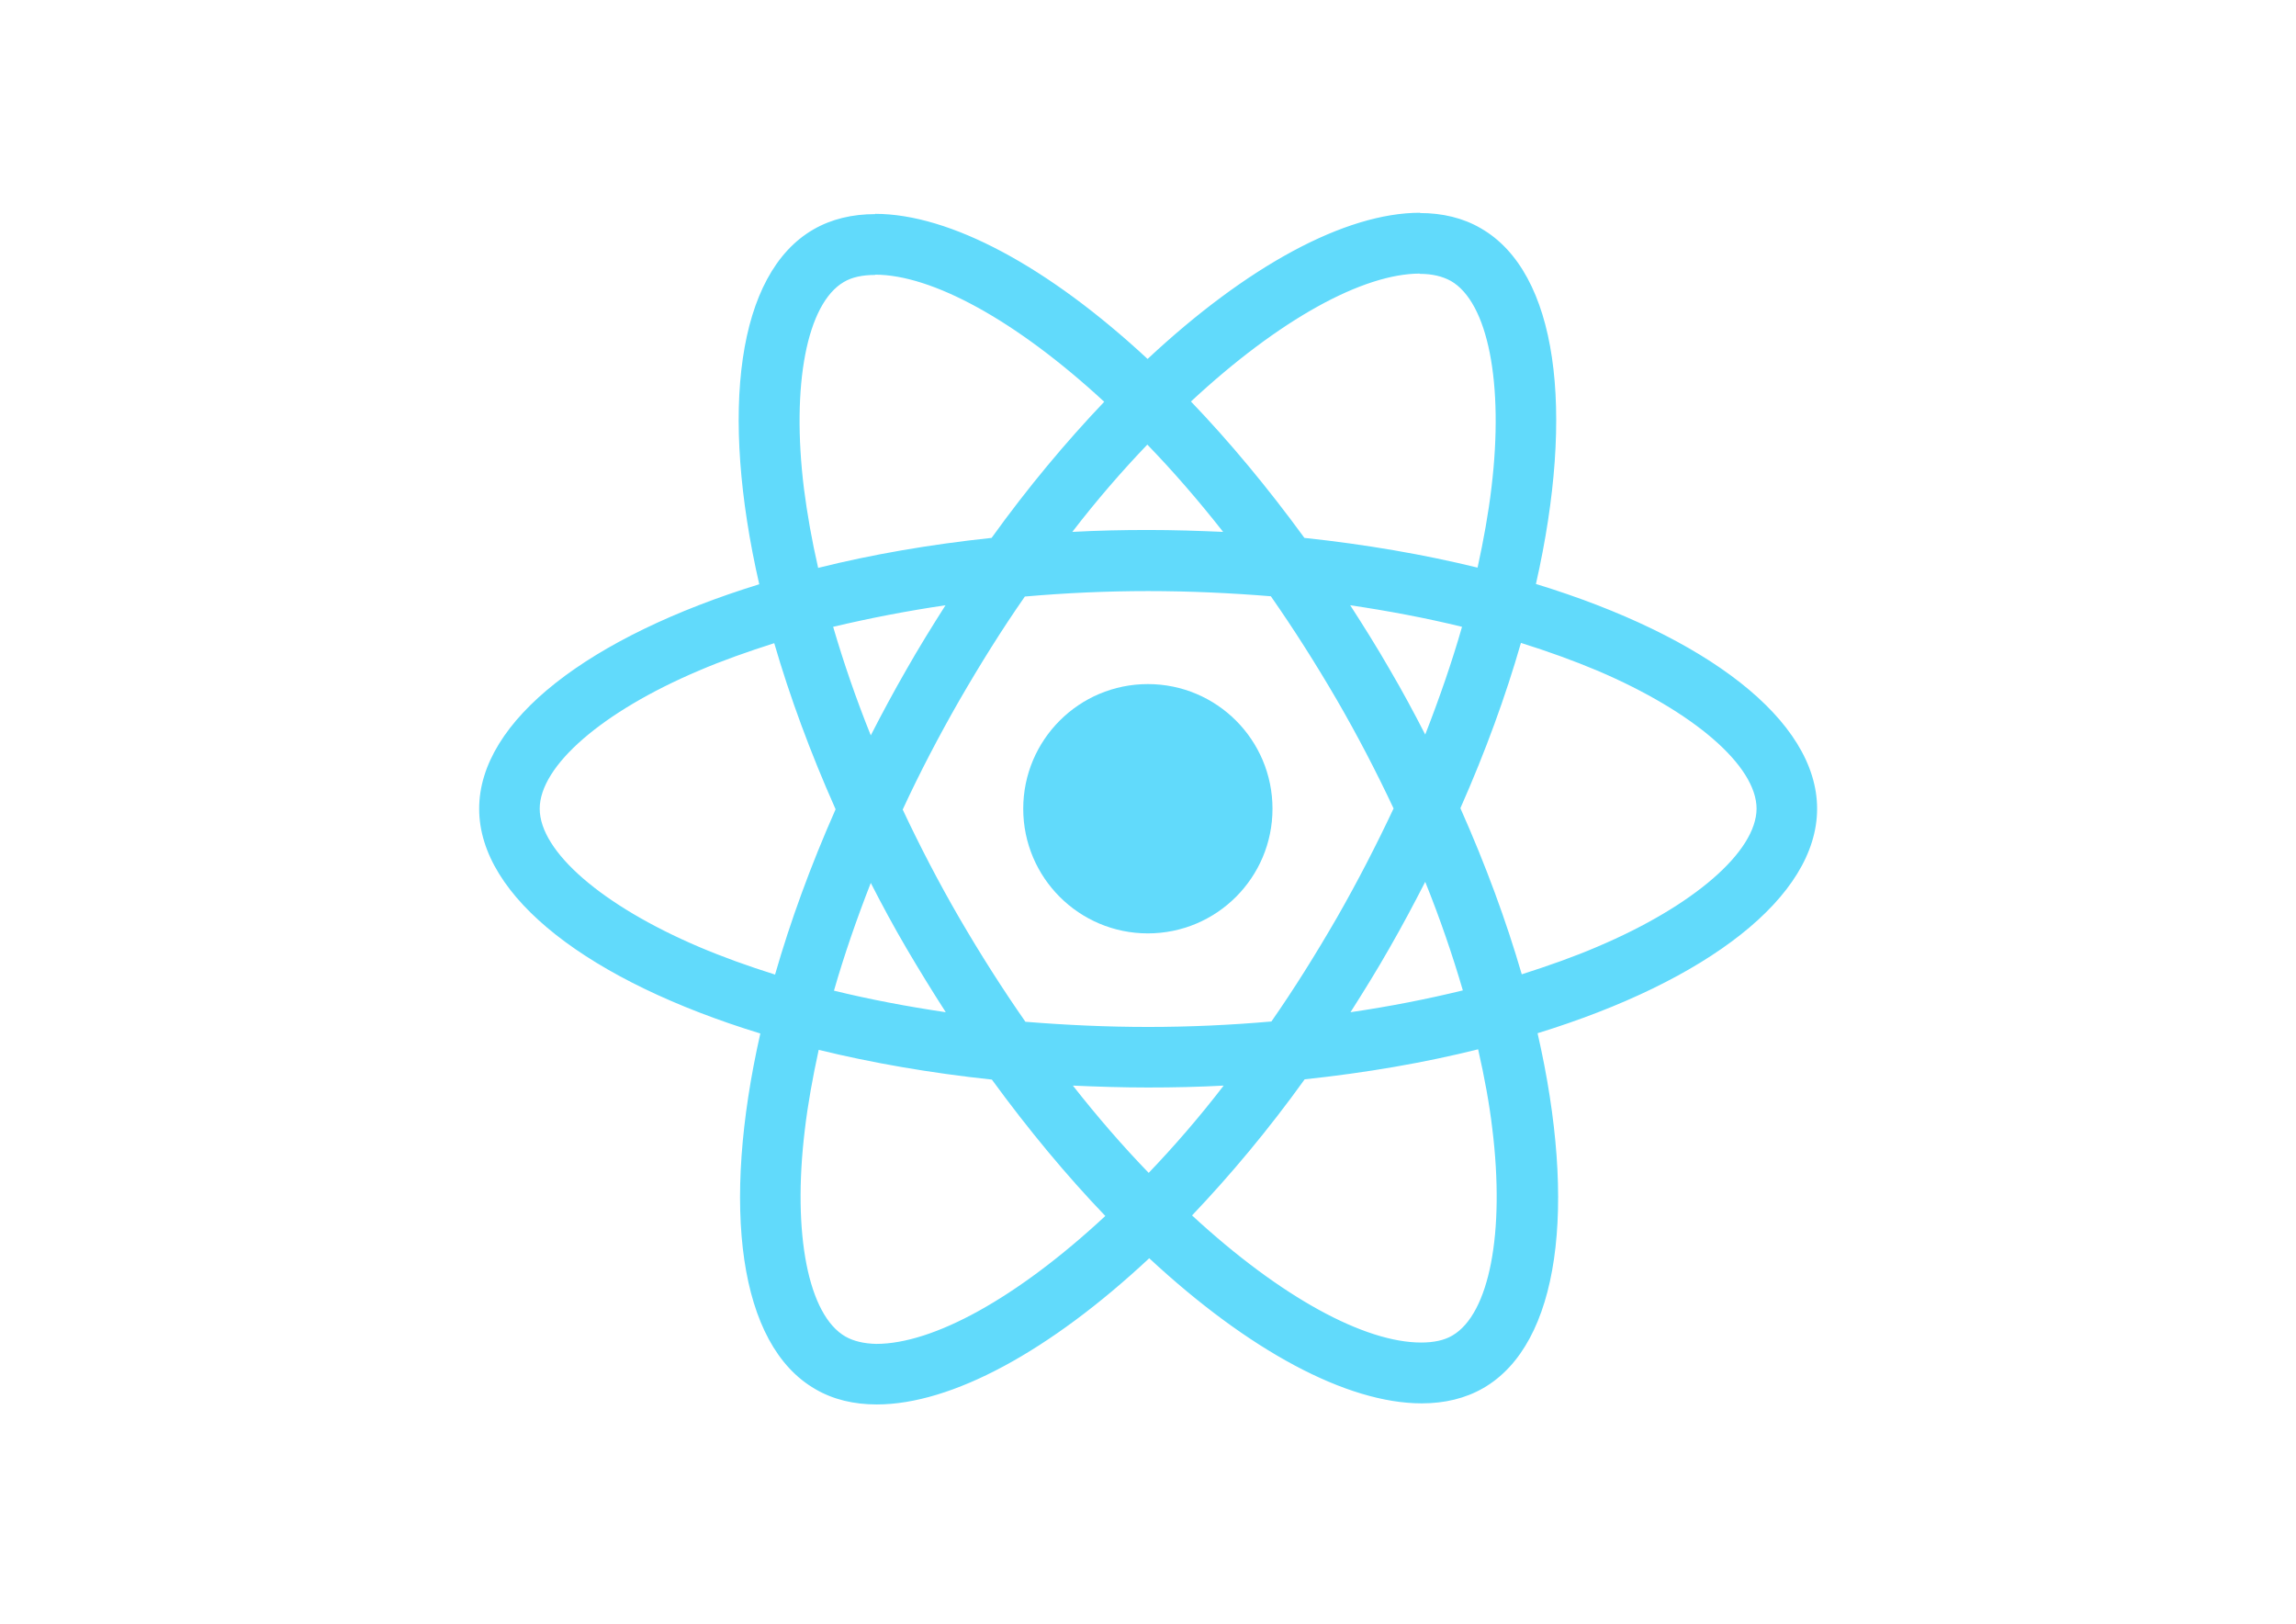
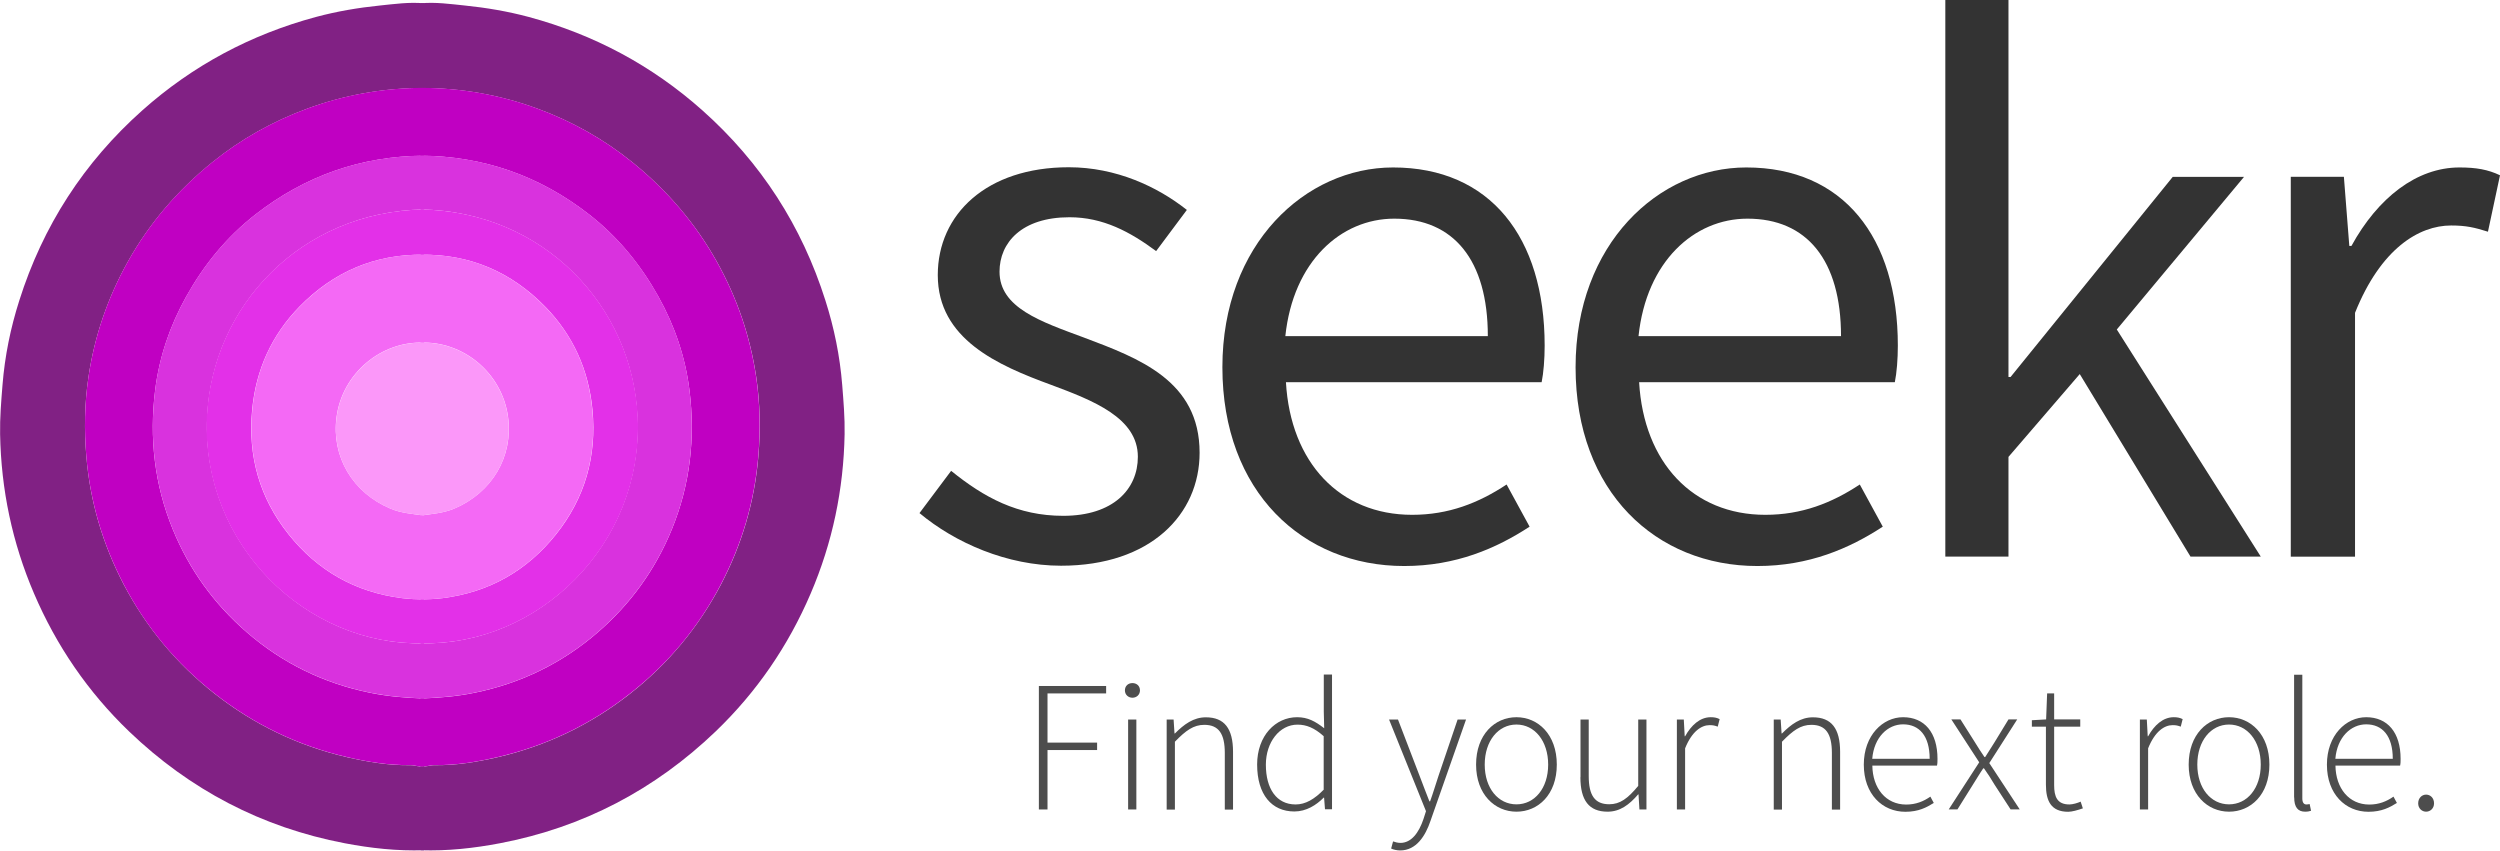
- <svg xmlns="http://www.w3.org/2000/svg" viewBox="0 0 841.9 595.3">
-   <g fill="#61DAFB">
-     <path d="M666.3 296.5c0-32.5-40.7-63.3-103.1-82.4 14.4-63.6 8-114.2-20.2-130.4-6.5-3.8-14.1-5.6-22.4-5.6v22.3c4.6 0 8.3.9 11.4 2.6 13.6 7.8 19.5 37.5 14.9 75.7-1.1 9.4-2.9 19.3-5.1 29.4-19.6-4.8-41-8.5-63.5-10.9-13.5-18.5-27.5-35.3-41.6-50 32.6-30.3 63.2-46.9 84-46.9V78c-27.5 0-63.5 19.6-99.9 53.6-36.4-33.8-72.4-53.2-99.9-53.2v22.3c20.7 0 51.4 16.5 84 46.6-14 14.7-28 31.4-41.3 49.9-22.6 2.4-44 6.1-63.6 11-2.3-10-4-19.7-5.2-29-4.7-38.2 1.1-67.9 14.6-75.8 3-1.8 6.9-2.6 11.5-2.6V78.5c-8.4 0-16 1.8-22.6 5.6-28.1 16.2-34.4 66.7-19.9 130.1-62.2 19.2-102.7 49.9-102.7 82.3 0 32.5 40.7 63.3 103.1 82.4-14.4 63.6-8 114.2 20.2 130.4 6.5 3.8 14.1 5.6 22.5 5.6 27.5 0 63.5-19.6 99.9-53.6 36.4 33.8 72.4 53.2 99.9 53.2 8.4 0 16-1.8 22.6-5.6 28.1-16.2 34.4-66.7 19.9-130.1 62-19.1 102.5-49.9 102.5-82.3zm-130.2-66.7c-3.7 12.9-8.3 26.2-13.5 39.5-4.1-8-8.4-16-13.1-24-4.6-8-9.5-15.8-14.4-23.4 14.2 2.1 27.9 4.7 41 7.9zm-45.8 106.5c-7.8 13.5-15.8 26.3-24.1 38.2-14.9 1.3-30 2-45.2 2-15.1 0-30.2-.7-45-1.9-8.3-11.9-16.4-24.6-24.2-38-7.6-13.1-14.5-26.4-20.8-39.8 6.2-13.4 13.2-26.8 20.7-39.9 7.8-13.5 15.8-26.3 24.1-38.2 14.9-1.3 30-2 45.2-2 15.1 0 30.2.7 45 1.9 8.3 11.9 16.4 24.6 24.2 38 7.6 13.1 14.5 26.4 20.8 39.8-6.3 13.4-13.2 26.8-20.7 39.9zm32.3-13c5.4 13.4 10 26.8 13.8 39.8-13.1 3.2-26.9 5.9-41.2 8 4.9-7.7 9.8-15.6 14.4-23.7 4.6-8 8.9-16.1 13-24.1zM421.2 430c-9.3-9.6-18.6-20.3-27.8-32 9 .4 18.2.7 27.5.7 9.4 0 18.7-.2 27.8-.7-9 11.7-18.3 22.4-27.5 32zm-74.4-58.9c-14.2-2.1-27.9-4.7-41-7.9 3.7-12.9 8.3-26.2 13.5-39.5 4.1 8 8.4 16 13.1 24 4.7 8 9.5 15.8 14.4 23.4zM420.7 163c9.3 9.6 18.6 20.3 27.8 32-9-.4-18.2-.7-27.5-.7-9.4 0-18.7.2-27.8.7 9-11.7 18.3-22.4 27.5-32zm-74 58.9c-4.9 7.7-9.8 15.6-14.4 23.7-4.6 8-8.9 16-13 24-5.4-13.4-10-26.8-13.8-39.8 13.1-3.1 26.9-5.8 41.2-7.9zm-90.5 125.2c-35.4-15.1-58.3-34.9-58.3-50.6 0-15.7 22.9-35.6 58.3-50.6 8.6-3.7 18-7 27.7-10.1 5.7 19.6 13.2 40 22.5 60.9-9.2 20.8-16.6 41.1-22.2 60.6-9.9-3.1-19.3-6.5-28-10.2zM310 490c-13.6-7.8-19.5-37.5-14.9-75.7 1.1-9.4 2.9-19.3 5.1-29.4 19.6 4.8 41 8.5 63.5 10.9 13.5 18.5 27.5 35.3 41.6 50-32.6 30.3-63.2 46.9-84 46.9-4.5-.1-8.3-1-11.3-2.7zm237.2-76.2c4.7 38.2-1.1 67.9-14.6 75.8-3 1.8-6.9 2.6-11.5 2.6-20.7 0-51.4-16.5-84-46.6 14-14.7 28-31.4 41.3-49.9 22.6-2.4 44-6.1 63.6-11 2.3 10.1 4.1 19.8 5.2 29.1zm38.5-66.7c-8.6 3.7-18 7-27.7 10.1-5.7-19.6-13.2-40-22.5-60.9 9.2-20.8 16.6-41.1 22.2-60.6 9.9 3.1 19.3 6.5 28.1 10.2 35.4 15.1 58.3 34.9 58.3 50.6-.1 15.7-23 35.6-58.4 50.6zM320.8 78.4z" />
-     <circle cx="420.9" cy="296.5" r="45.7" />
-     <path d="M520.5 78.1z" />
+ <svg xmlns="http://www.w3.org/2000/svg" id="Layer_2" viewBox="0 0 249.02 84.71">
+   <defs>
+     <style>.cls-1{fill:#f469f5;}.cls-2{fill:#fb97f9;}.cls-3{fill:#812184;}.cls-4{fill:#333;}.cls-5{fill:#c000c2;}.cls-6{fill:#d932de;}.cls-7{fill:#e330e8;}.cls-8{fill:#4d4d4d;}</style>
+   </defs>
+   <g id="Layer_1-2">
+     <g>
+       <g>
+         <path class="cls-4" d="m91.58,51.12l3.16-4.22c3.28,2.65,6.62,4.48,11.17,4.48,4.97,0,7.43-2.65,7.43-5.88,0-3.89-4.47-5.61-8.65-7.17-5.3-1.94-11.28-4.55-11.28-10.93,0-6.05,4.85-10.74,13.05-10.74,4.71,0,8.83,1.93,11.76,4.25l-3.06,4.1c-2.6-1.92-5.28-3.37-8.63-3.37-4.77,0-6.97,2.54-6.97,5.42,0,3.6,4.11,4.97,8.4,6.56,5.46,2.06,11.53,4.28,11.53,11.48,0,6.13-4.87,11.25-13.8,11.25-5.37,0-10.56-2.28-14.11-5.25Z" />
+         <path class="cls-4" d="m121.76,36.58c0-12.31,8.3-19.9,17-19.9,9.65,0,15.1,6.93,15.1,17.75,0,1.35-.11,2.7-.3,3.64h-25.47c.46,8.01,5.36,13.21,12.57,13.21,3.63,0,6.61-1.17,9.41-3.02l2.29,4.2c-3.32,2.17-7.35,3.92-12.49,3.92-10.08,0-18.11-7.37-18.11-19.8Zm26.44-3.1c0-7.58-3.41-11.7-9.32-11.7-5.32,0-10.07,4.27-10.85,11.7h20.17Z" />
+         <path class="cls-4" d="m156.94,36.58c0-12.31,8.3-19.9,17-19.9,9.65,0,15.1,6.93,15.1,17.75,0,1.35-.11,2.7-.3,3.64h-25.47c.46,8.01,5.36,13.21,12.57,13.21,3.63,0,6.61-1.17,9.41-3.02l2.29,4.2c-3.32,2.17-7.35,3.92-12.49,3.92-10.08,0-18.11-7.37-18.11-19.8Zm26.44-3.1c0-7.58-3.41-11.7-9.32-11.7-5.32,0-10.07,4.27-10.85,11.7h20.17Z" />
+         <path class="cls-4" d="m193.77,0h6.29v37.55h.21l16.15-19.93h7.1l-12.67,15.2,14.34,22.62h-7l-11.03-18.18-7.1,8.25v9.93h-6.29V0Z" />
+         <path class="cls-4" d="m228.18,17.61h5.29l.54,6.89h.21c2.63-4.8,6.5-7.82,10.76-7.82,1.67,0,2.85.21,4.04.78l-1.2,5.62c-1.3-.41-2.15-.62-3.67-.62-3.2,0-7.01,2.3-9.57,8.7v24.29h-6.4V17.61Z" />
+       </g>
+       <g>
+         <path class="cls-8" d="m103.48,68.33h6.7v.74h-5.84v4.9h4.94v.74h-4.94v5.92h-.86v-12.3Z" />
+         <path class="cls-8" d="m112.05,68.77c0-.46.34-.73.75-.73s.75.27.75.73c0,.43-.34.73-.75.73s-.75-.3-.75-.73Zm.32,2.9h.82v8.96h-.82v-8.96Z" />
+         <path class="cls-8" d="m116.2,71.67h.7l.09,1.39h.04c.91-.91,1.85-1.61,3.08-1.61,1.85,0,2.71,1.12,2.71,3.44v5.75h-.82v-5.64c0-1.9-.6-2.8-2.04-2.8-1.07,0-1.84.56-2.93,1.68v6.76h-.82v-8.96Z" />
+         <path class="cls-8" d="m125.22,76.16c0-2.89,1.84-4.72,3.98-4.72,1.07,0,1.81.41,2.7,1.1l-.04-1.65v-3.7h.82v13.42h-.7l-.09-1.16h-.04c-.73.74-1.73,1.38-2.92,1.38-2.25,0-3.71-1.67-3.71-4.69Zm6.63,2.48v-5.31c-.94-.84-1.73-1.15-2.61-1.15-1.78,0-3.15,1.74-3.15,3.99,0,2.39,1.06,3.96,2.96,3.96.99,0,1.87-.52,2.81-1.48Z" />
+         <path class="cls-8" d="m138.57,84.52l.19-.71c.18.07.48.15.73.15,1.09,0,1.84-1.01,2.3-2.38l.25-.78-3.68-9.13h.89l2.16,5.63c.29.76.65,1.72.97,2.52h.07c.29-.79.57-1.75.83-2.52l1.91-5.63h.84l-3.54,10.09c-.5,1.49-1.41,2.95-3.02,2.95-.33,0-.67-.08-.91-.19Z" />
+         <path class="cls-8" d="m147.03,76.16c0-3,1.87-4.72,4.02-4.72s4.02,1.72,4.02,4.72-1.87,4.69-4.02,4.69-4.02-1.72-4.02-4.69Zm7.18,0c0-2.36-1.35-3.99-3.16-3.99s-3.16,1.63-3.16,3.99,1.35,3.96,3.16,3.96,3.16-1.6,3.16-3.96Z" />
+         <path class="cls-8" d="m157.43,77.42v-5.75h.82v5.64c0,1.9.6,2.8,2.04,2.8,1.07,0,1.84-.56,2.89-1.83v-6.61h.82v8.96h-.7l-.09-1.5h-.04c-.88,1.03-1.81,1.72-3.04,1.72-1.85,0-2.71-1.12-2.71-3.44Z" />
+         <path class="cls-8" d="m167.02,71.67h.7l.09,1.67h.04c.61-1.1,1.48-1.9,2.55-1.9.33,0,.59.04.89.19l-.19.75c-.3-.11-.47-.15-.81-.15-.81,0-1.76.61-2.44,2.31v6.09h-.82v-8.96Z" />
+         <path class="cls-8" d="m176.67,71.67h.7l.09,1.39h.04c.91-.91,1.85-1.61,3.08-1.61,1.85,0,2.71,1.12,2.71,3.44v5.75h-.82v-5.64c0-1.9-.6-2.8-2.04-2.8-1.07,0-1.84.56-2.93,1.68v6.76h-.82v-8.96Z" />
+         <path class="cls-8" d="m185.65,76.16c0-2.92,1.9-4.72,3.91-4.72,2.12,0,3.43,1.51,3.43,4.15,0,.22,0,.45-.05.67h-6.44c.03,2.26,1.35,3.88,3.37,3.88.97,0,1.74-.32,2.41-.79l.34.63c-.71.44-1.51.88-2.83.88-2.29,0-4.14-1.76-4.14-4.69Zm6.56-.58c0-2.29-1.04-3.43-2.65-3.43-1.52,0-2.89,1.28-3.07,3.43h5.72Z" />
+         <path class="cls-8" d="m197.15,75.94l-2.78-4.28h.91l1.44,2.28c.29.49.62.98.95,1.47h.07c.32-.49.61-.98.93-1.47l1.39-2.28h.87l-2.78,4.35,3.03,4.61h-.91l-1.59-2.45c-.33-.56-.69-1.12-1.06-1.64h-.07c-.36.52-.68,1.08-1.04,1.64l-1.53,2.45h-.87l3.03-4.68Z" />
+         <path class="cls-8" d="m203.79,78.15v-5.77h-1.4v-.64l1.42-.08.1-2.59h.7v2.59h2.6v.72h-2.6v5.83c0,1.14.29,1.92,1.52,1.92.33,0,.8-.14,1.12-.28l.22.67c-.52.18-1.09.34-1.46.34-1.72,0-2.22-1.09-2.22-2.7Z" />
+         <path class="cls-8" d="m213.14,71.67h.7l.09,1.67h.04c.61-1.1,1.48-1.9,2.55-1.9.33,0,.59.04.89.19l-.19.75c-.3-.11-.47-.15-.81-.15-.81,0-1.76.61-2.44,2.31v6.09h-.82v-8.96Z" />
+         <path class="cls-8" d="m218.01,76.16c0-3,1.87-4.72,4.02-4.72s4.02,1.72,4.02,4.72-1.87,4.69-4.02,4.69-4.02-1.72-4.02-4.69Zm7.18,0c0-2.36-1.35-3.99-3.16-3.99s-3.16,1.63-3.16,3.99,1.35,3.96,3.16,3.96,3.16-1.6,3.16-3.96Z" />
+         <path class="cls-8" d="m228.51,79.43v-12.22h.82v12.33c0,.4.16.59.39.59.08,0,.15,0,.34-.04l.14.67c-.17.05-.32.09-.59.09-.72,0-1.09-.44-1.09-1.43Z" />
+         <path class="cls-8" d="m231.78,76.16c0-2.92,1.9-4.72,3.91-4.72,2.12,0,3.43,1.51,3.43,4.15,0,.22,0,.45-.05.67h-6.44c.03,2.26,1.35,3.88,3.37,3.88.97,0,1.74-.32,2.41-.79l.34.63c-.71.44-1.51.88-2.83.88-2.29,0-4.14-1.76-4.14-4.69Zm6.56-.58c0-2.29-1.04-3.43-2.65-3.43-1.52,0-2.89,1.28-3.07,3.43h5.72Z" />
+         <path class="cls-8" d="m240.87,80.02c0-.54.38-.87.79-.87s.79.32.79.87c0,.51-.38.83-.79.83s-.79-.32-.79-.83Z" />
+       </g>
+       <g>
+         <path class="cls-3" d="m41.9,84.69l-.02-8.35v-.02c.47.12.92-.11,1.4-.1,2.12.03,4.2-.32,6.26-.79,4.88-1.13,9.3-3.25,13.23-6.34,3.78-2.97,6.8-6.6,9.04-10.86,2.09-4,3.35-8.23,3.73-12.74.23-2.66.18-5.3-.21-7.93-.6-4.07-1.92-7.92-3.94-11.52-2.15-3.84-4.98-7.11-8.39-9.87-2.86-2.31-6.02-4.08-9.47-5.35-3.76-1.38-7.64-2.06-11.64-2.06v-.02c0-2.8,0-5.6,0-8.41,1.49-.14,2.95.07,4.42.22,2.15.22,4.27.58,6.36,1.14,6.49,1.75,12.27,4.83,17.29,9.3,5.83,5.19,9.91,11.52,12.26,18.95.87,2.73,1.44,5.52,1.67,8.4.13,1.64.27,3.27.24,4.91-.1,5.51-1.21,10.81-3.38,15.87-2.23,5.21-5.38,9.81-9.46,13.73-6.06,5.81-13.21,9.56-21.47,11.14-2.61.5-5.25.79-7.91.7Z" />
+         <path class="cls-5" d="m41.88,76.32c0-2.25,0-4.5,0-6.74h.01c1.8-.06,3.6-.21,5.36-.57,4.62-.94,8.75-2.95,12.3-6.03,3.26-2.82,5.73-6.24,7.37-10.25,1.83-4.47,2.35-9.11,1.76-13.85-.41-3.3-1.47-6.42-3.1-9.34-1.77-3.17-4.02-5.93-6.89-8.17-4.94-3.85-10.53-5.82-16.8-5.86h-.01c0-2.25,0-4.5,0-6.76,4,0,7.89.68,11.64,2.06,3.45,1.27,6.61,3.04,9.47,5.35,3.42,2.76,6.24,6.03,8.39,9.87,2.02,3.6,3.34,7.45,3.94,11.52.39,2.63.43,5.27.21,7.93-.38,4.51-1.64,8.74-3.73,12.74-2.23,4.27-5.25,7.89-9.04,10.86-3.94,3.1-8.35,5.21-13.23,6.34-2.06.48-4.14.82-6.26.79-.47,0-.92.22-1.4.1Z" />
+         <path class="cls-6" d="m41.9,69.58v-5.51s.01.01.01.01c11.67.28,22.16-9.82,21.59-22.53-.49-11.03-9.34-20.48-21.6-20.69h-.03c0-1.78.01-3.57.02-5.36,6.27.04,11.86,2.01,16.8,5.86,2.87,2.24,5.12,4.99,6.89,8.17,1.63,2.92,2.7,6.05,3.1,9.34.58,4.75.07,9.39-1.76,13.85-1.64,4.01-4.12,7.43-7.37,10.25-3.55,3.08-7.68,5.09-12.3,6.03-1.77.36-3.56.51-5.36.57Z" />
+         <path class="cls-7" d="m41.91,64.08c0-1.45,0-2.9,0-4.35,0,0,0-.02,0-.02.73-.01,1.45-.04,2.18-.13,4.64-.59,8.41-2.73,11.31-6.37,2.88-3.62,4.05-7.76,3.62-12.38-.38-3.99-1.94-7.44-4.72-10.29-3.38-3.45-7.5-5.24-12.38-5.17,0-.04-.02-.08-.03-.11.01-1.47.03-2.93.04-4.4,12.25.21,21.1,9.66,21.6,20.69.57,12.71-9.92,22.81-21.59,22.53Z" />
+         <path class="cls-1" d="m41.91,59.71c0-2.78-.01-5.57-.02-8.35h0c1.13-.18,2.27-.24,3.35-.7,3.75-1.58,5.9-5.16,5.37-9.12-.59-4.42-4.52-7.59-8.71-7.41h0c0-2.92,0-5.84,0-8.76,4.88-.08,9,1.72,12.38,5.17,2.79,2.84,4.35,6.3,4.72,10.29.44,4.62-.74,8.76-3.62,12.38-2.89,3.64-6.67,5.78-11.31,6.37-.73.09-1.45.12-2.18.13Z" />
+         <path class="cls-2" d="m41.89,51.36c0-5.74,0-11.48,0-17.22,4.19-.18,8.12,2.99,8.71,7.41.53,3.97-1.62,7.55-5.37,9.12-1.08.45-2.22.52-3.35.69Z" />
+         <path class="cls-3" d="m42.24,84.69l.02-8.35v-.02c-.47.12-.92-.11-1.4-.1-2.12.03-4.2-.32-6.26-.79-4.88-1.13-9.3-3.25-13.23-6.34-3.78-2.97-6.8-6.6-9.04-10.86-2.09-4-3.35-8.23-3.73-12.74-.23-2.66-.18-5.3.21-7.93.6-4.07,1.92-7.92,3.94-11.52,2.15-3.84,4.98-7.11,8.39-9.87,2.86-2.31,6.02-4.08,9.47-5.35,3.76-1.38,7.64-2.06,11.64-2.06v-.02c0-2.8,0-5.6,0-8.41-1.49-.14-2.95.07-4.42.22-2.15.22-4.27.58-6.36,1.14-6.49,1.75-12.27,4.83-17.29,9.3-5.83,5.19-9.91,11.52-12.26,18.95-.87,2.73-1.44,5.52-1.67,8.4-.13,1.64-.27,3.27-.24,4.91.1,5.51,1.21,10.81,3.38,15.87,2.23,5.21,5.38,9.81,9.46,13.73,6.06,5.81,13.21,9.56,21.47,11.14,2.61.5,5.25.79,7.91.7Z" />
+         <path class="cls-5" d="m42.25,76.32c0-2.25,0-4.5,0-6.74h-.01c-1.8-.06-3.6-.21-5.36-.57-4.62-.94-8.75-2.95-12.3-6.03-3.26-2.82-5.73-6.24-7.37-10.25-1.83-4.47-2.35-9.11-1.76-13.85.41-3.3,1.47-6.42,3.1-9.34,1.77-3.17,4.02-5.93,6.89-8.17,4.94-3.85,10.53-5.82,16.8-5.86h.01c0-2.25,0-4.5,0-6.76-4,0-7.89.68-11.64,2.06-3.45,1.27-6.61,3.04-9.47,5.35-3.42,2.76-6.24,6.03-8.39,9.87-2.02,3.6-3.34,7.45-3.94,11.52-.39,2.63-.43,5.27-.21,7.93.38,4.51,1.64,8.74,3.73,12.74,2.23,4.27,5.25,7.89,9.04,10.86,3.94,3.1,8.35,5.21,13.23,6.34,2.06.48,4.14.82,6.26.79.47,0,.92.22,1.4.1Z" />
+         <path class="cls-6" d="m42.23,69.58v-5.51s-.01.01-.01.01c-11.67.28-22.16-9.82-21.59-22.53.49-11.03,9.34-20.48,21.6-20.69h.03c0-1.78-.01-3.57-.02-5.36-6.27.04-11.86,2.01-16.8,5.86-2.87,2.24-5.12,4.99-6.89,8.17-1.63,2.92-2.7,6.05-3.1,9.34-.58,4.75-.07,9.39,1.76,13.85,1.64,4.01,4.12,7.43,7.37,10.25,3.55,3.08,7.68,5.09,12.3,6.03,1.77.36,3.56.51,5.36.57Z" />
+         <path class="cls-7" d="m42.22,64.08c0-1.45,0-2.9,0-4.35,0,0,0-.02,0-.02-.73-.01-1.45-.04-2.18-.13-4.64-.59-8.41-2.73-11.31-6.37-2.88-3.62-4.05-7.76-3.62-12.38.38-3.99,1.94-7.44,4.72-10.29,3.38-3.45,7.5-5.24,12.38-5.17,0-.04.02-.08.03-.11-.01-1.47-.03-2.93-.04-4.4-12.25.21-21.1,9.66-21.6,20.69-.57,12.71,9.92,22.81,21.59,22.53Z" />
+         <path class="cls-1" d="m42.22,59.71c0-2.78.01-5.57.02-8.35h0c-1.13-.18-2.27-.24-3.35-.7-3.75-1.58-5.9-5.16-5.37-9.12.59-4.42,4.52-7.59,8.71-7.41h0c0-2.92,0-5.84,0-8.76-4.88-.08-9,1.72-12.38,5.17-2.79,2.84-4.35,6.3-4.72,10.29-.44,4.62.74,8.76,3.62,12.38,2.89,3.64,6.67,5.78,11.31,6.37.73.09,1.45.12,2.18.13Z" />
+         <path class="cls-2" d="m42.24,51.36c0-5.74,0-11.48,0-17.22-4.19-.18-8.12,2.99-8.71,7.41-.53,3.97,1.62,7.55,5.37,9.12,1.08.45,2.22.52,3.35.69Z" />
+       </g>
+     </g>
  </g>
</svg>
